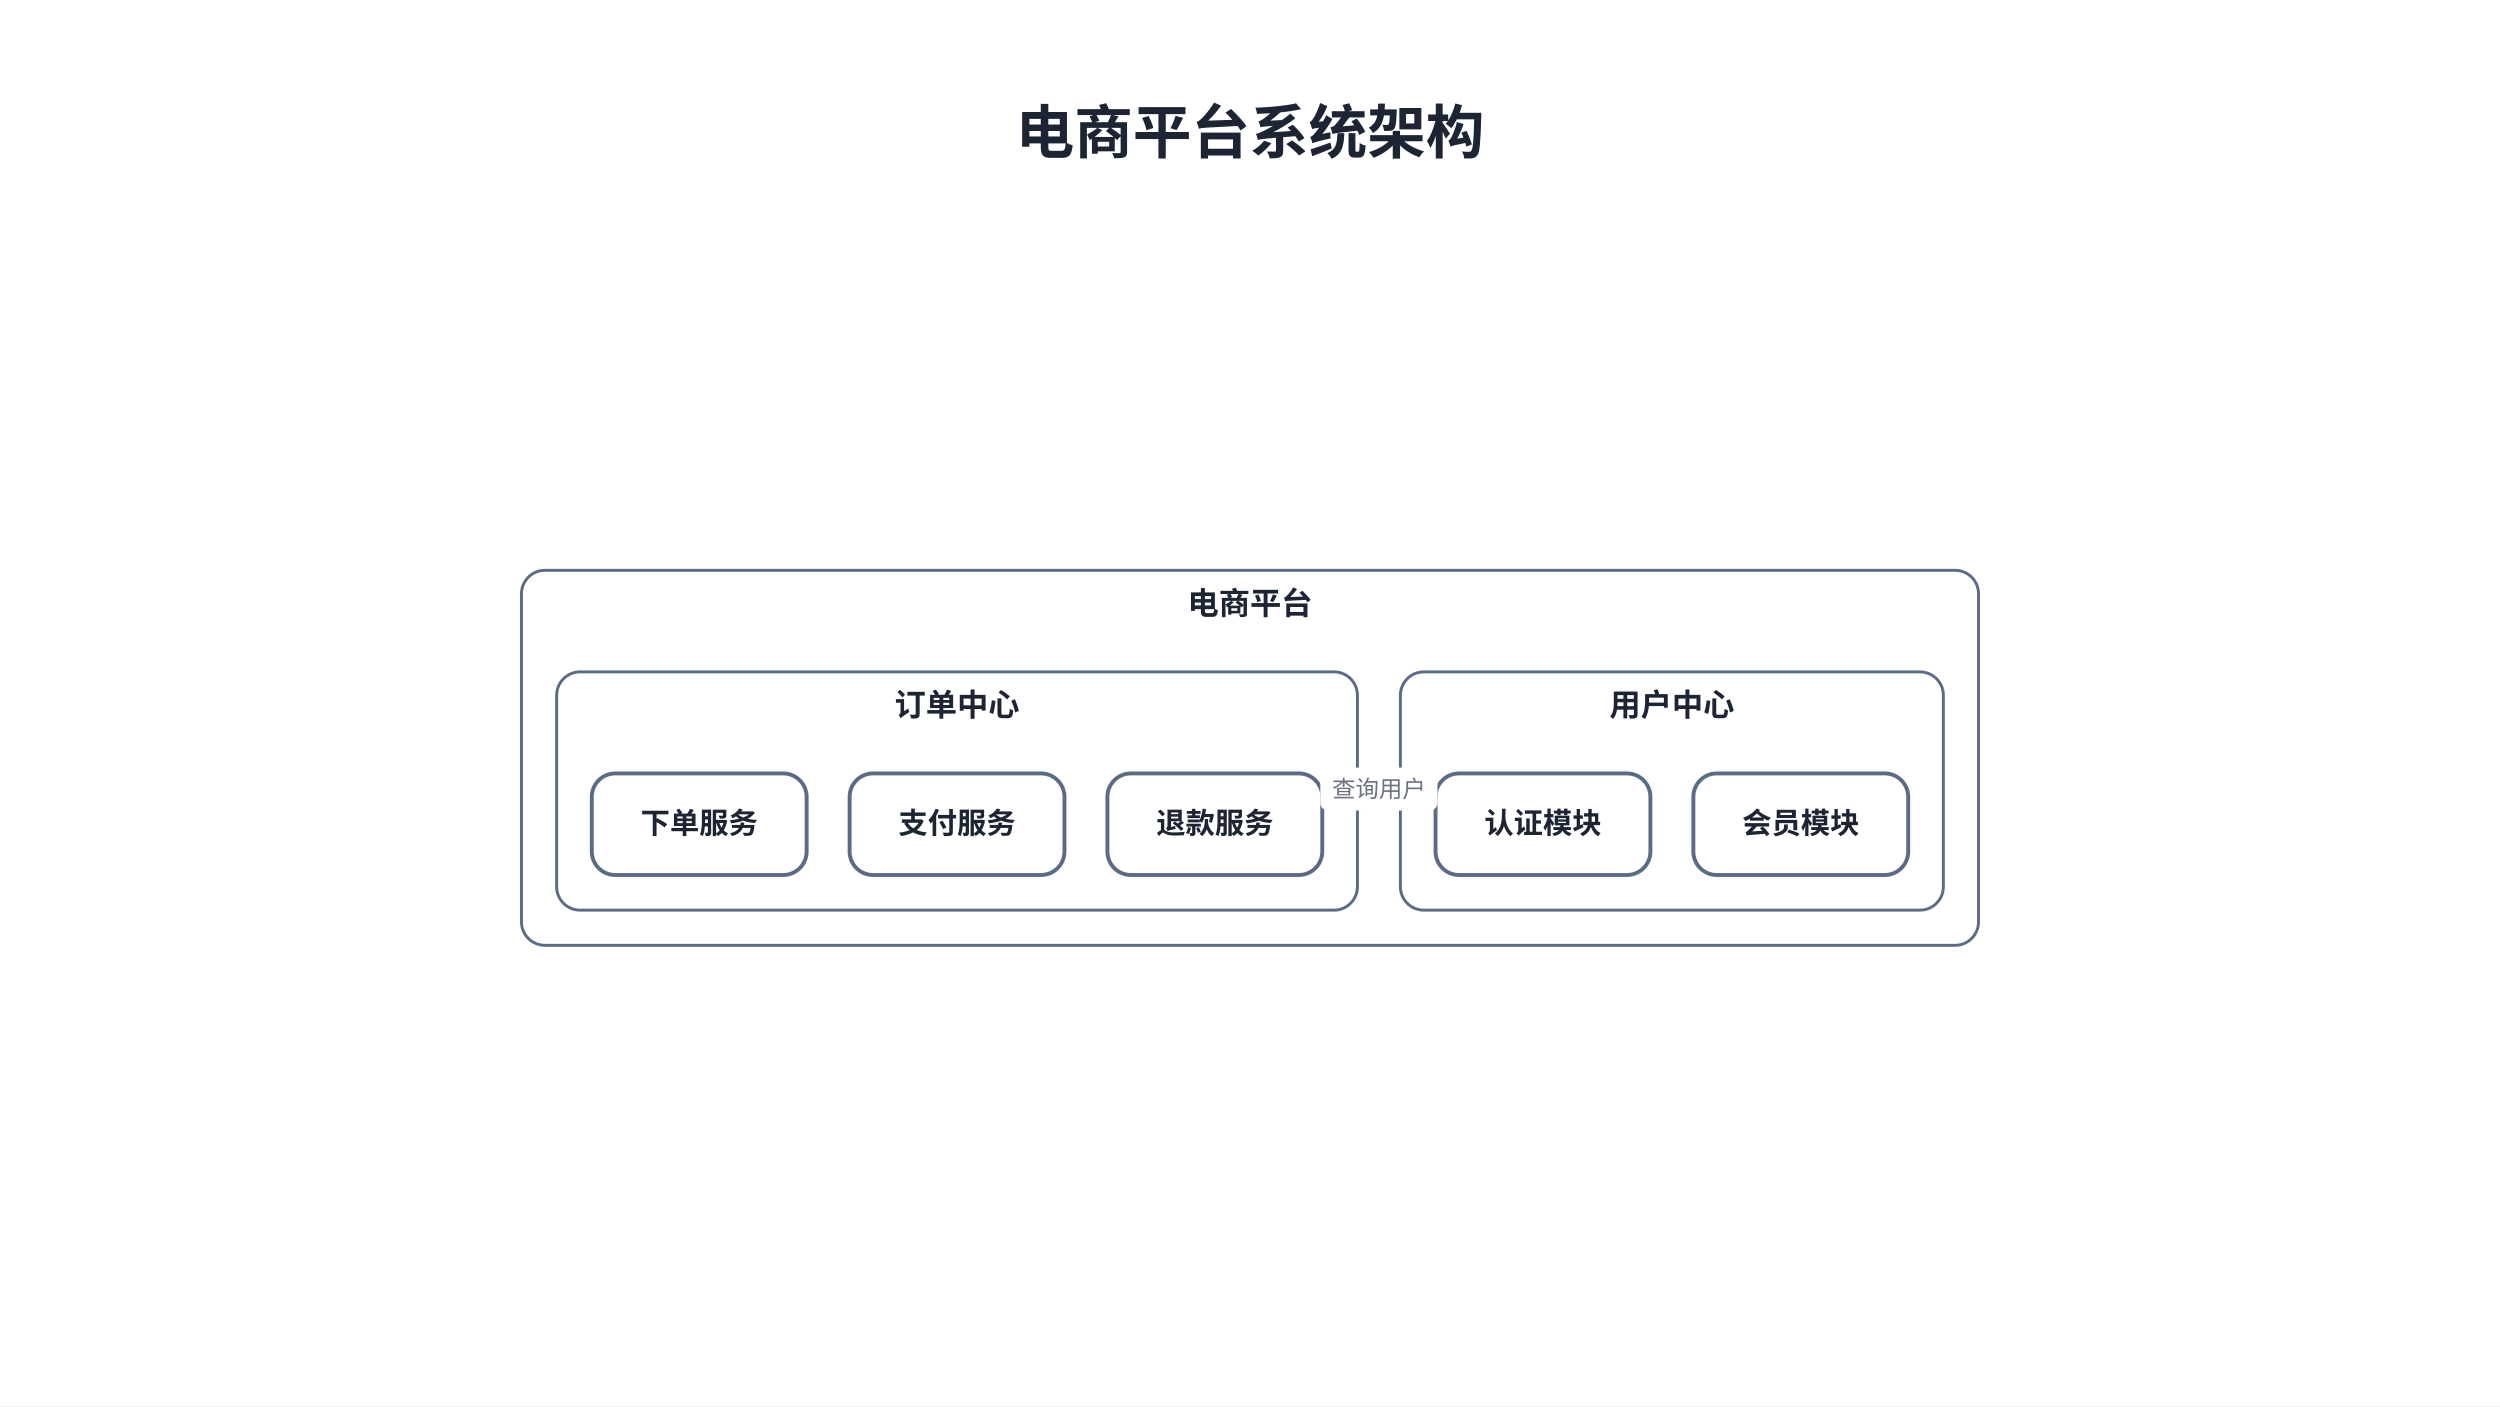
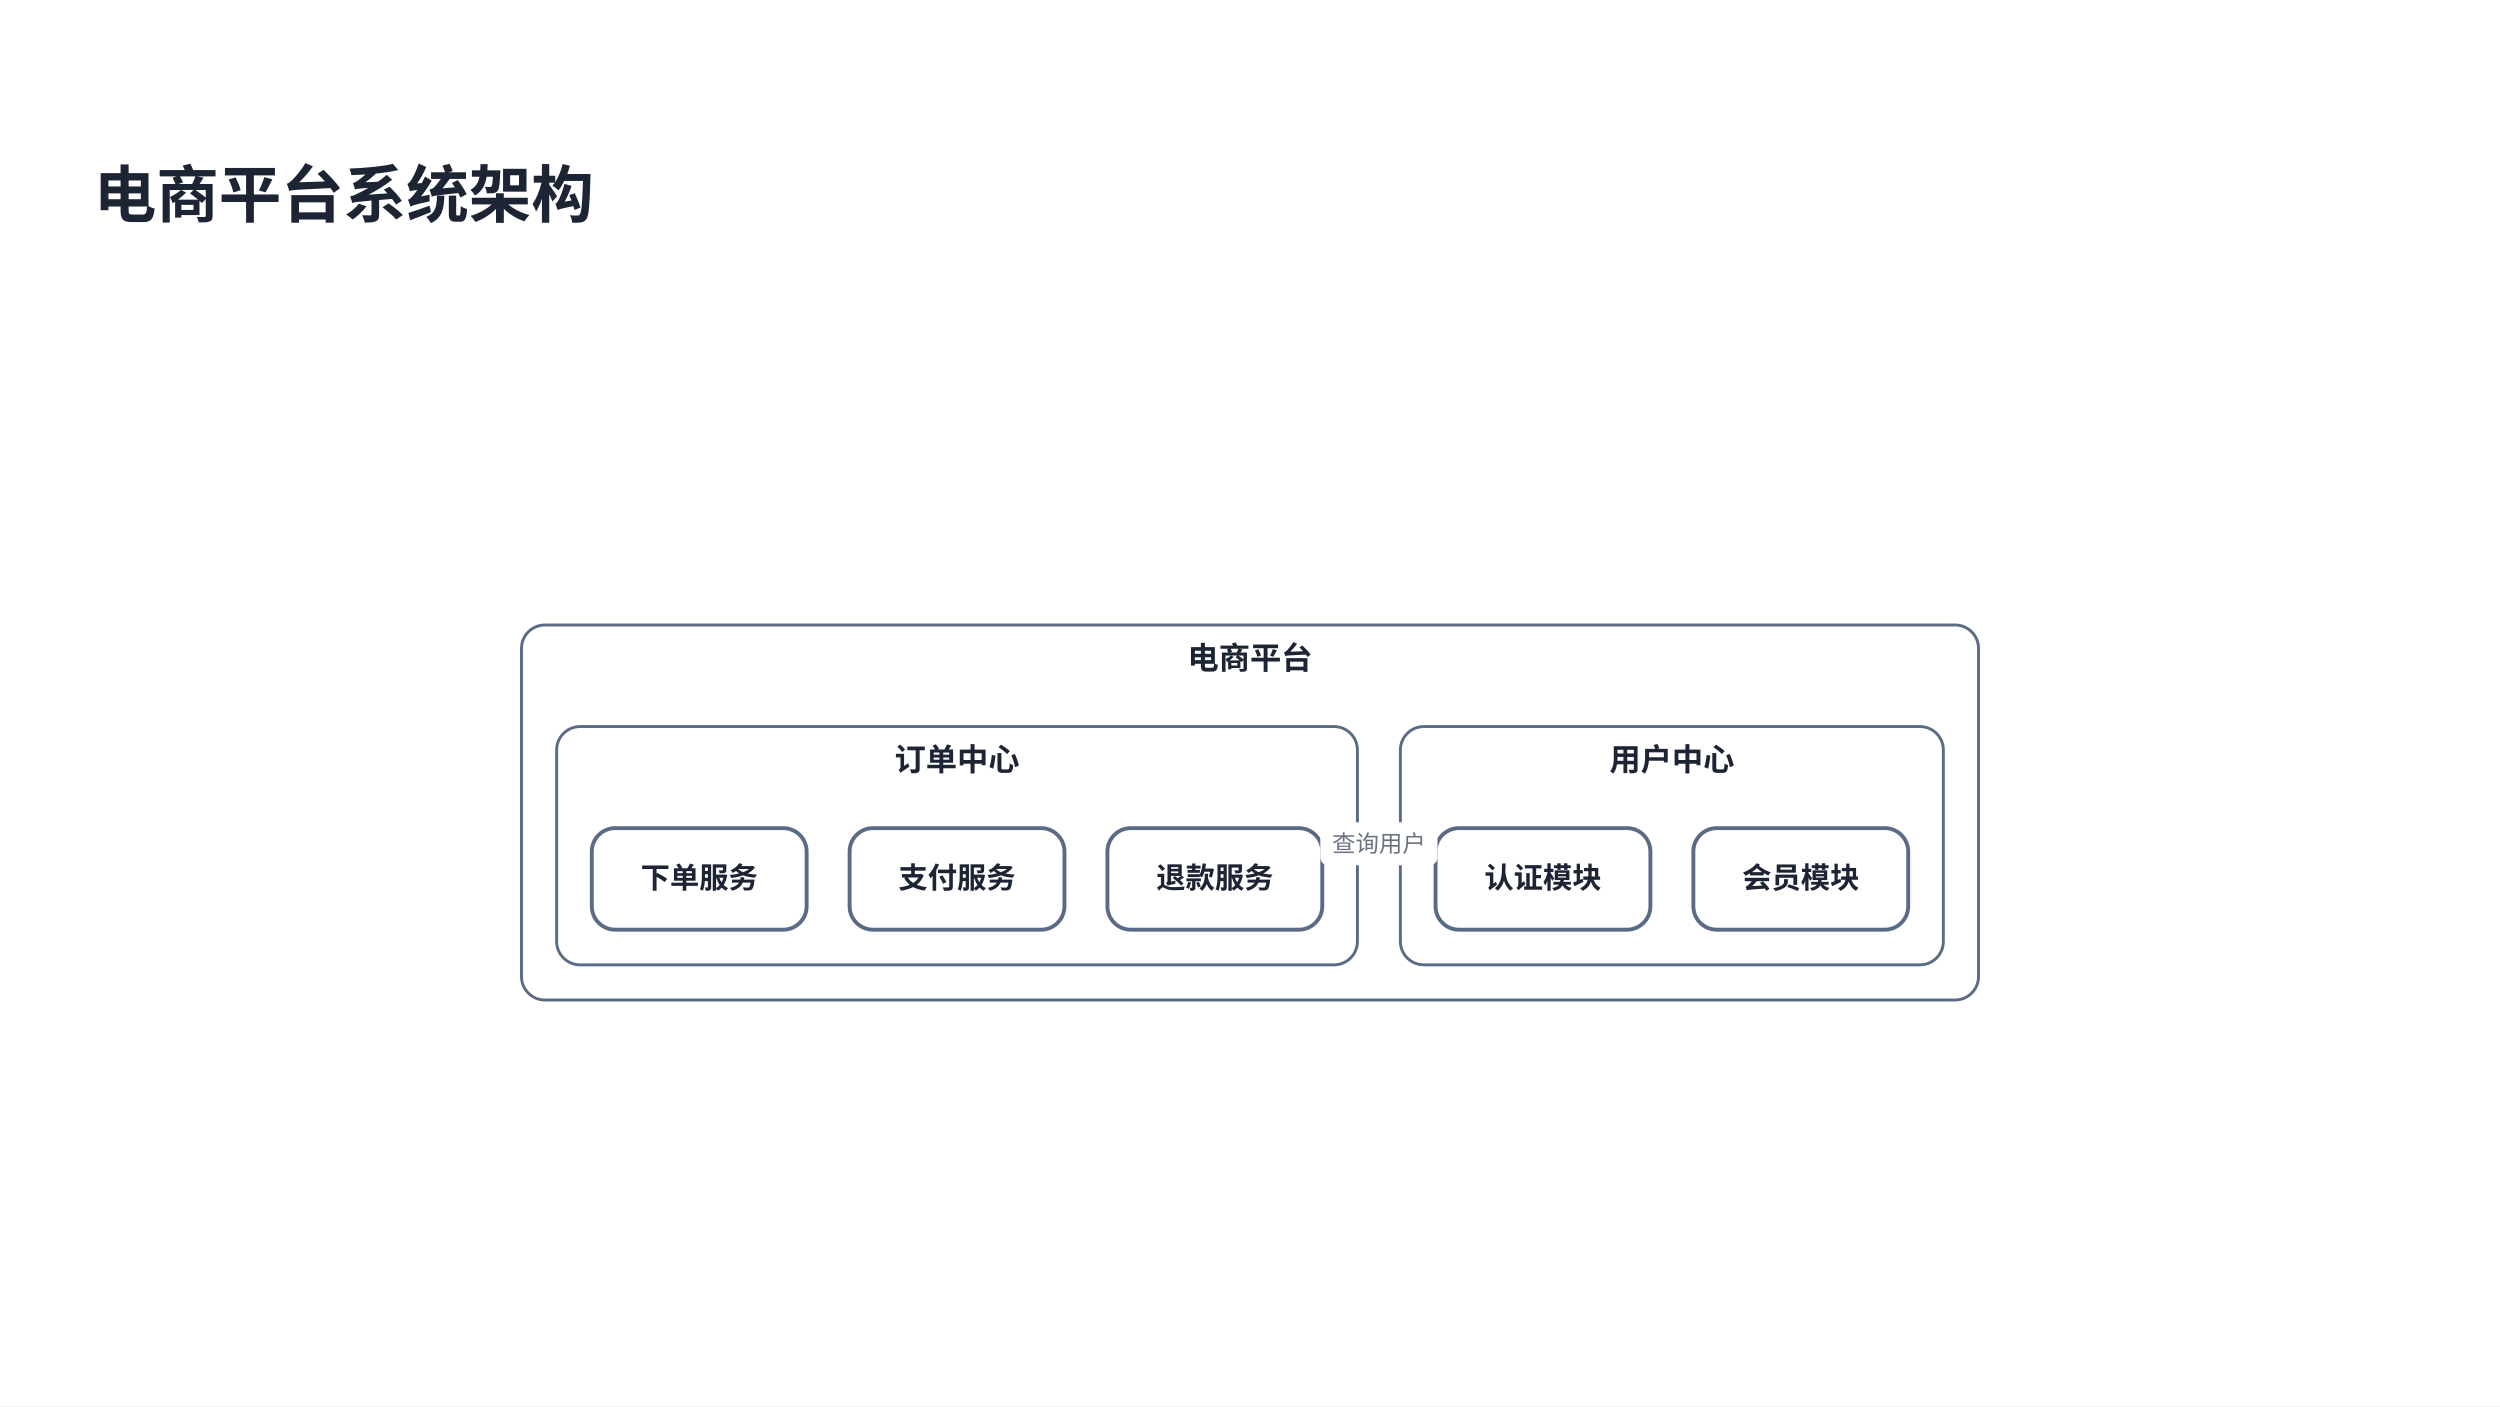
<svg xmlns="http://www.w3.org/2000/svg" id="figure-svg" viewBox="0 0 1280 720" role="img" aria-labelledby="figure-title figure-desc" font-family="'Microsoft YaHei', 'Microsoft YaHei', '微软雅黑', 'PingFang SC', 'Noto Sans CJK SC', Inter, Arial, sans-serif">
  <rect width="1280" height="720" fill="#FFFFFF" />
-   <text data-node-id="figure-title-text" x="640" y="68" fill="#1D2433" font-size="30" font-weight="700" text-anchor="middle" dominant-baseline="middle" font-family="'Microsoft YaHei', 'Microsoft YaHei', '微软雅黑', 'PingFang SC', 'Noto Sans CJK SC', Inter, Arial, sans-serif">
-     <tspan x="640" y="68">电商平台系统架构</tspan>
+   <text data-node-id="figure-title-text" x="48" y="100" fill="#1D2433" font-size="32" font-weight="800" text-anchor="start" dominant-baseline="middle" font-family="'Microsoft YaHei', 'Microsoft YaHei', '微软雅黑', 'PingFang SC', 'Noto Sans CJK SC', Inter, Arial, sans-serif">
+     <tspan x="48" y="100">电商平台系统架构</tspan>
  </text>
  <g data-node-id="platform-group">
-     <rect data-node-id="platform-rect" x="267" y="292" width="746" height="192" rx="12" fill="#FFFFFF" stroke="#5B6B86" stroke-width="1.5" />
-     <text data-node-id="platform-label" x="640" y="309" fill="#1D2433" font-size="16" font-weight="700" text-anchor="middle" dominant-baseline="middle" font-family="'Microsoft YaHei', 'Microsoft YaHei', '微软雅黑', 'PingFang SC', 'Noto Sans CJK SC', Inter, Arial, sans-serif">
-       <tspan x="640" y="309">电商平台</tspan>
+     <rect data-node-id="platform-rect" x="267" y="320" width="746" height="192" rx="12" fill="#FFFFFF" stroke="#5B6B86" stroke-width="1.5" />
+     <text data-node-id="platform-label" x="640" y="337" fill="#1D2433" font-size="16" font-weight="700" text-anchor="middle" dominant-baseline="middle" font-family="'Microsoft YaHei', 'Microsoft YaHei', '微软雅黑', 'PingFang SC', 'Noto Sans CJK SC', Inter, Arial, sans-serif">
+       <tspan x="640" y="337">电商平台</tspan>
    </text>
    <g data-node-id="order-center-group">
-       <rect data-node-id="order-center-rect" x="285" y="344" width="410" height="122" rx="12" fill="#FFFFFF" stroke="#5B6B86" stroke-width="1.5" />
-       <text data-node-id="order-center-label" x="490" y="361" fill="#1D2433" font-size="16" font-weight="700" text-anchor="middle" dominant-baseline="middle" font-family="'Microsoft YaHei', 'Microsoft YaHei', '微软雅黑', 'PingFang SC', 'Noto Sans CJK SC', Inter, Arial, sans-serif">
-         <tspan x="490" y="361">订单中心</tspan>
+       <rect data-node-id="order-center-rect" x="285" y="372" width="410" height="122" rx="12" fill="#FFFFFF" stroke="#5B6B86" stroke-width="1.5" />
+       <text data-node-id="order-center-label" x="490" y="389" fill="#1D2433" font-size="16" font-weight="700" text-anchor="middle" dominant-baseline="middle" font-family="'Microsoft YaHei', 'Microsoft YaHei', '微软雅黑', 'PingFang SC', 'Noto Sans CJK SC', Inter, Arial, sans-serif">
+         <tspan x="490" y="389">订单中心</tspan>
      </text>
      <g data-node-id="oc-create-group">
-         <rect data-node-id="oc-create-rect" x="303" y="396" width="110" height="52" rx="12" fill="#FFFFFF" stroke="#5B6B86" stroke-width="2" />
-         <text data-node-id="oc-create-title" x="358" y="421.5" fill="#1D2433" font-size="15" font-weight="700" text-anchor="middle" dominant-baseline="middle" font-family="'Microsoft YaHei', 'Microsoft YaHei', '微软雅黑', 'PingFang SC', 'Noto Sans CJK SC', Inter, Arial, sans-serif">
-           <tspan x="358" y="421.5">下单服务</tspan>
+         <rect data-node-id="oc-create-rect" x="303" y="424" width="110" height="52" rx="12" fill="#FFFFFF" stroke="#5B6B86" stroke-width="2" />
+         <text data-node-id="oc-create-title" x="358" y="449.5" fill="#1D2433" font-size="15" font-weight="700" text-anchor="middle" dominant-baseline="middle" font-family="'Microsoft YaHei', 'Microsoft YaHei', '微软雅黑', 'PingFang SC', 'Noto Sans CJK SC', Inter, Arial, sans-serif">
+           <tspan x="358" y="449.5">下单服务</tspan>
        </text>
      </g>
      <g data-node-id="oc-pay-group">
-         <rect data-node-id="oc-pay-rect" x="435" y="396" width="110" height="52" rx="12" fill="#FFFFFF" stroke="#5B6B86" stroke-width="2" />
-         <text data-node-id="oc-pay-title" x="490" y="421.5" fill="#1D2433" font-size="15" font-weight="700" text-anchor="middle" dominant-baseline="middle" font-family="'Microsoft YaHei', 'Microsoft YaHei', '微软雅黑', 'PingFang SC', 'Noto Sans CJK SC', Inter, Arial, sans-serif">
-           <tspan x="490" y="421.5">支付服务</tspan>
+         <rect data-node-id="oc-pay-rect" x="435" y="424" width="110" height="52" rx="12" fill="#FFFFFF" stroke="#5B6B86" stroke-width="2" />
+         <text data-node-id="oc-pay-title" x="490" y="449.5" fill="#1D2433" font-size="15" font-weight="700" text-anchor="middle" dominant-baseline="middle" font-family="'Microsoft YaHei', 'Microsoft YaHei', '微软雅黑', 'PingFang SC', 'Noto Sans CJK SC', Inter, Arial, sans-serif">
+           <tspan x="490" y="449.5">支付服务</tspan>
        </text>
      </g>
      <g data-node-id="oc-refund-group">
-         <rect data-node-id="oc-refund-rect" x="567" y="396" width="110" height="52" rx="12" fill="#FFFFFF" stroke="#5B6B86" stroke-width="2" />
-         <text data-node-id="oc-refund-title" x="622" y="421.5" fill="#1D2433" font-size="15" font-weight="700" text-anchor="middle" dominant-baseline="middle" font-family="'Microsoft YaHei', 'Microsoft YaHei', '微软雅黑', 'PingFang SC', 'Noto Sans CJK SC', Inter, Arial, sans-serif">
-           <tspan x="622" y="421.5">退款服务</tspan>
+         <rect data-node-id="oc-refund-rect" x="567" y="424" width="110" height="52" rx="12" fill="#FFFFFF" stroke="#5B6B86" stroke-width="2" />
+         <text data-node-id="oc-refund-title" x="622" y="449.5" fill="#1D2433" font-size="15" font-weight="700" text-anchor="middle" dominant-baseline="middle" font-family="'Microsoft YaHei', 'Microsoft YaHei', '微软雅黑', 'PingFang SC', 'Noto Sans CJK SC', Inter, Arial, sans-serif">
+           <tspan x="622" y="449.5">退款服务</tspan>
        </text>
      </g>
    </g>
    <g data-node-id="user-center-group">
-       <rect data-node-id="user-center-rect" x="717" y="344" width="278" height="122" rx="12" fill="#FFFFFF" stroke="#5B6B86" stroke-width="1.5" />
-       <text data-node-id="user-center-label" x="856" y="361" fill="#1D2433" font-size="16" font-weight="700" text-anchor="middle" dominant-baseline="middle" font-family="'Microsoft YaHei', 'Microsoft YaHei', '微软雅黑', 'PingFang SC', 'Noto Sans CJK SC', Inter, Arial, sans-serif">
-         <tspan x="856" y="361">用户中心</tspan>
+       <rect data-node-id="user-center-rect" x="717" y="372" width="278" height="122" rx="12" fill="#FFFFFF" stroke="#5B6B86" stroke-width="1.5" />
+       <text data-node-id="user-center-label" x="856" y="389" fill="#1D2433" font-size="16" font-weight="700" text-anchor="middle" dominant-baseline="middle" font-family="'Microsoft YaHei', 'Microsoft YaHei', '微软雅黑', 'PingFang SC', 'Noto Sans CJK SC', Inter, Arial, sans-serif">
+         <tspan x="856" y="389">用户中心</tspan>
      </text>
      <g data-node-id="uc-auth-group">
-         <rect data-node-id="uc-auth-rect" x="735" y="396" width="110" height="52" rx="12" fill="#FFFFFF" stroke="#5B6B86" stroke-width="2" />
-         <text data-node-id="uc-auth-title" x="790" y="421.5" fill="#1D2433" font-size="15" font-weight="700" text-anchor="middle" dominant-baseline="middle" font-family="'Microsoft YaHei', 'Microsoft YaHei', '微软雅黑', 'PingFang SC', 'Noto Sans CJK SC', Inter, Arial, sans-serif">
-           <tspan x="790" y="421.5">认证模块</tspan>
+         <rect data-node-id="uc-auth-rect" x="735" y="424" width="110" height="52" rx="12" fill="#FFFFFF" stroke="#5B6B86" stroke-width="2" />
+         <text data-node-id="uc-auth-title" x="790" y="449.5" fill="#1D2433" font-size="15" font-weight="700" text-anchor="middle" dominant-baseline="middle" font-family="'Microsoft YaHei', 'Microsoft YaHei', '微软雅黑', 'PingFang SC', 'Noto Sans CJK SC', Inter, Arial, sans-serif">
+           <tspan x="790" y="449.5">认证模块</tspan>
        </text>
      </g>
      <g data-node-id="uc-member-group">
-         <rect data-node-id="uc-member-rect" x="867" y="396" width="110" height="52" rx="12" fill="#FFFFFF" stroke="#5B6B86" stroke-width="2" />
-         <text data-node-id="uc-member-title" x="922" y="421.5" fill="#1D2433" font-size="15" font-weight="700" text-anchor="middle" dominant-baseline="middle" font-family="'Microsoft YaHei', 'Microsoft YaHei', '微软雅黑', 'PingFang SC', 'Noto Sans CJK SC', Inter, Arial, sans-serif">
-           <tspan x="922" y="421.5">会员模块</tspan>
+         <rect data-node-id="uc-member-rect" x="867" y="424" width="110" height="52" rx="12" fill="#FFFFFF" stroke="#5B6B86" stroke-width="2" />
+         <text data-node-id="uc-member-title" x="922" y="449.5" fill="#1D2433" font-size="15" font-weight="700" text-anchor="middle" dominant-baseline="middle" font-family="'Microsoft YaHei', 'Microsoft YaHei', '微软雅黑', 'PingFang SC', 'Noto Sans CJK SC', Inter, Arial, sans-serif">
+           <tspan x="922" y="449.5">会员模块</tspan>
        </text>
      </g>
    </g>
  </g>
  <g data-node-id="edge-0-connector">
    <defs>
      <marker id="marker-edge-0-connector" markerWidth="10" markerHeight="10" refX="9" refY="5" orient="auto" markerUnits="strokeWidth" overflow="visible">
        <path d="M 0 0 L 10 5 L 0 10 z" fill="#52607A" />
      </marker>
    </defs>
-     <polyline points="695,405 717,405" fill="none" stroke="#52607A" stroke-width="2" stroke-linecap="round" stroke-linejoin="round" marker-end="url(#marker-edge-0-connector)" />
+     <polyline points="695,433 717,433" fill="none" stroke="#52607A" stroke-width="2" stroke-linecap="round" stroke-linejoin="round" marker-end="url(#marker-edge-0-connector)" />
  </g>
-   <rect data-node-id="edge-0-label-bg" x="676" y="393" width="60" height="22" rx="4" fill="#FFFFFF" stroke="none" stroke-width="0" />
-   <text data-node-id="edge-0-label" x="706" y="404" fill="#6B7280" font-size="12" font-weight="500" text-anchor="middle" dominant-baseline="middle" font-family="'Microsoft YaHei', 'Microsoft YaHei', '微软雅黑', 'PingFang SC', 'Noto Sans CJK SC', Inter, Arial, sans-serif">
-     <tspan x="706" y="404">查询用户</tspan>
+   <rect data-node-id="edge-0-label-bg" x="676" y="421" width="60" height="22" rx="4" fill="#FFFFFF" stroke="none" stroke-width="0" />
+   <text data-node-id="edge-0-label" x="706" y="432" fill="#6B7280" font-size="12" font-weight="500" text-anchor="middle" dominant-baseline="middle" font-family="'Microsoft YaHei', 'Microsoft YaHei', '微软雅黑', 'PingFang SC', 'Noto Sans CJK SC', Inter, Arial, sans-serif">
+     <tspan x="706" y="432">查询用户</tspan>
  </text>
</svg>
